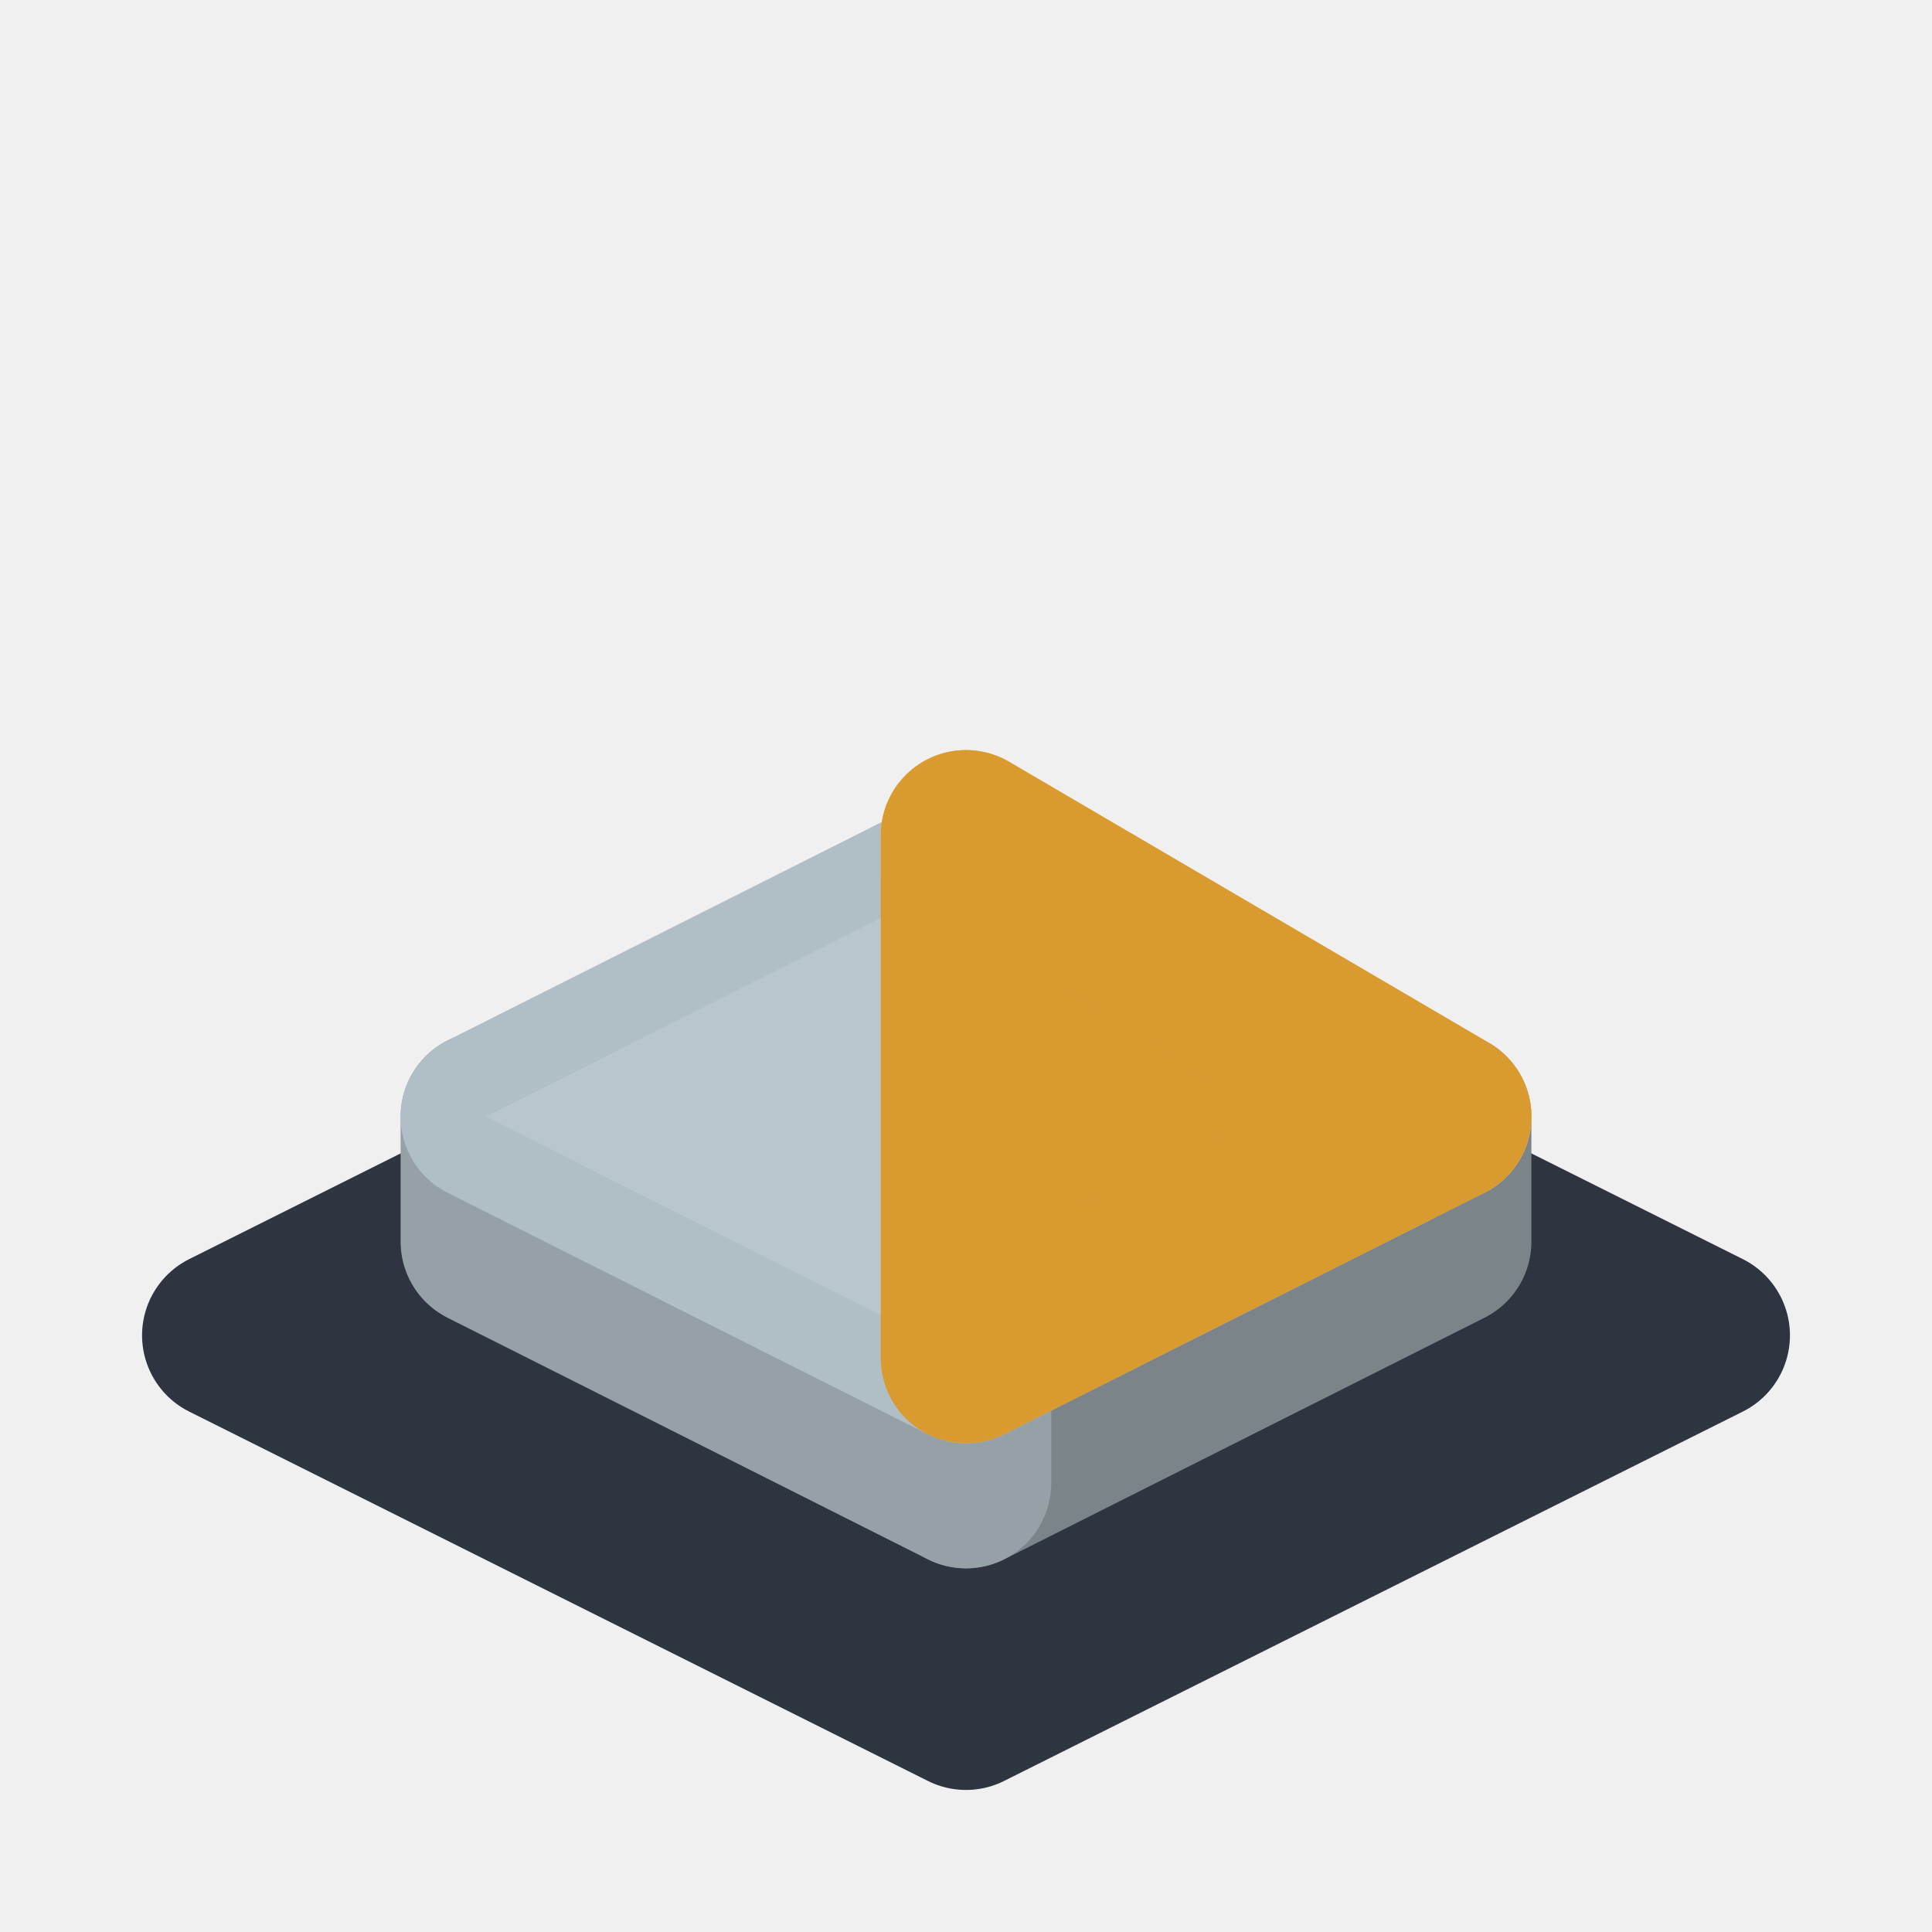
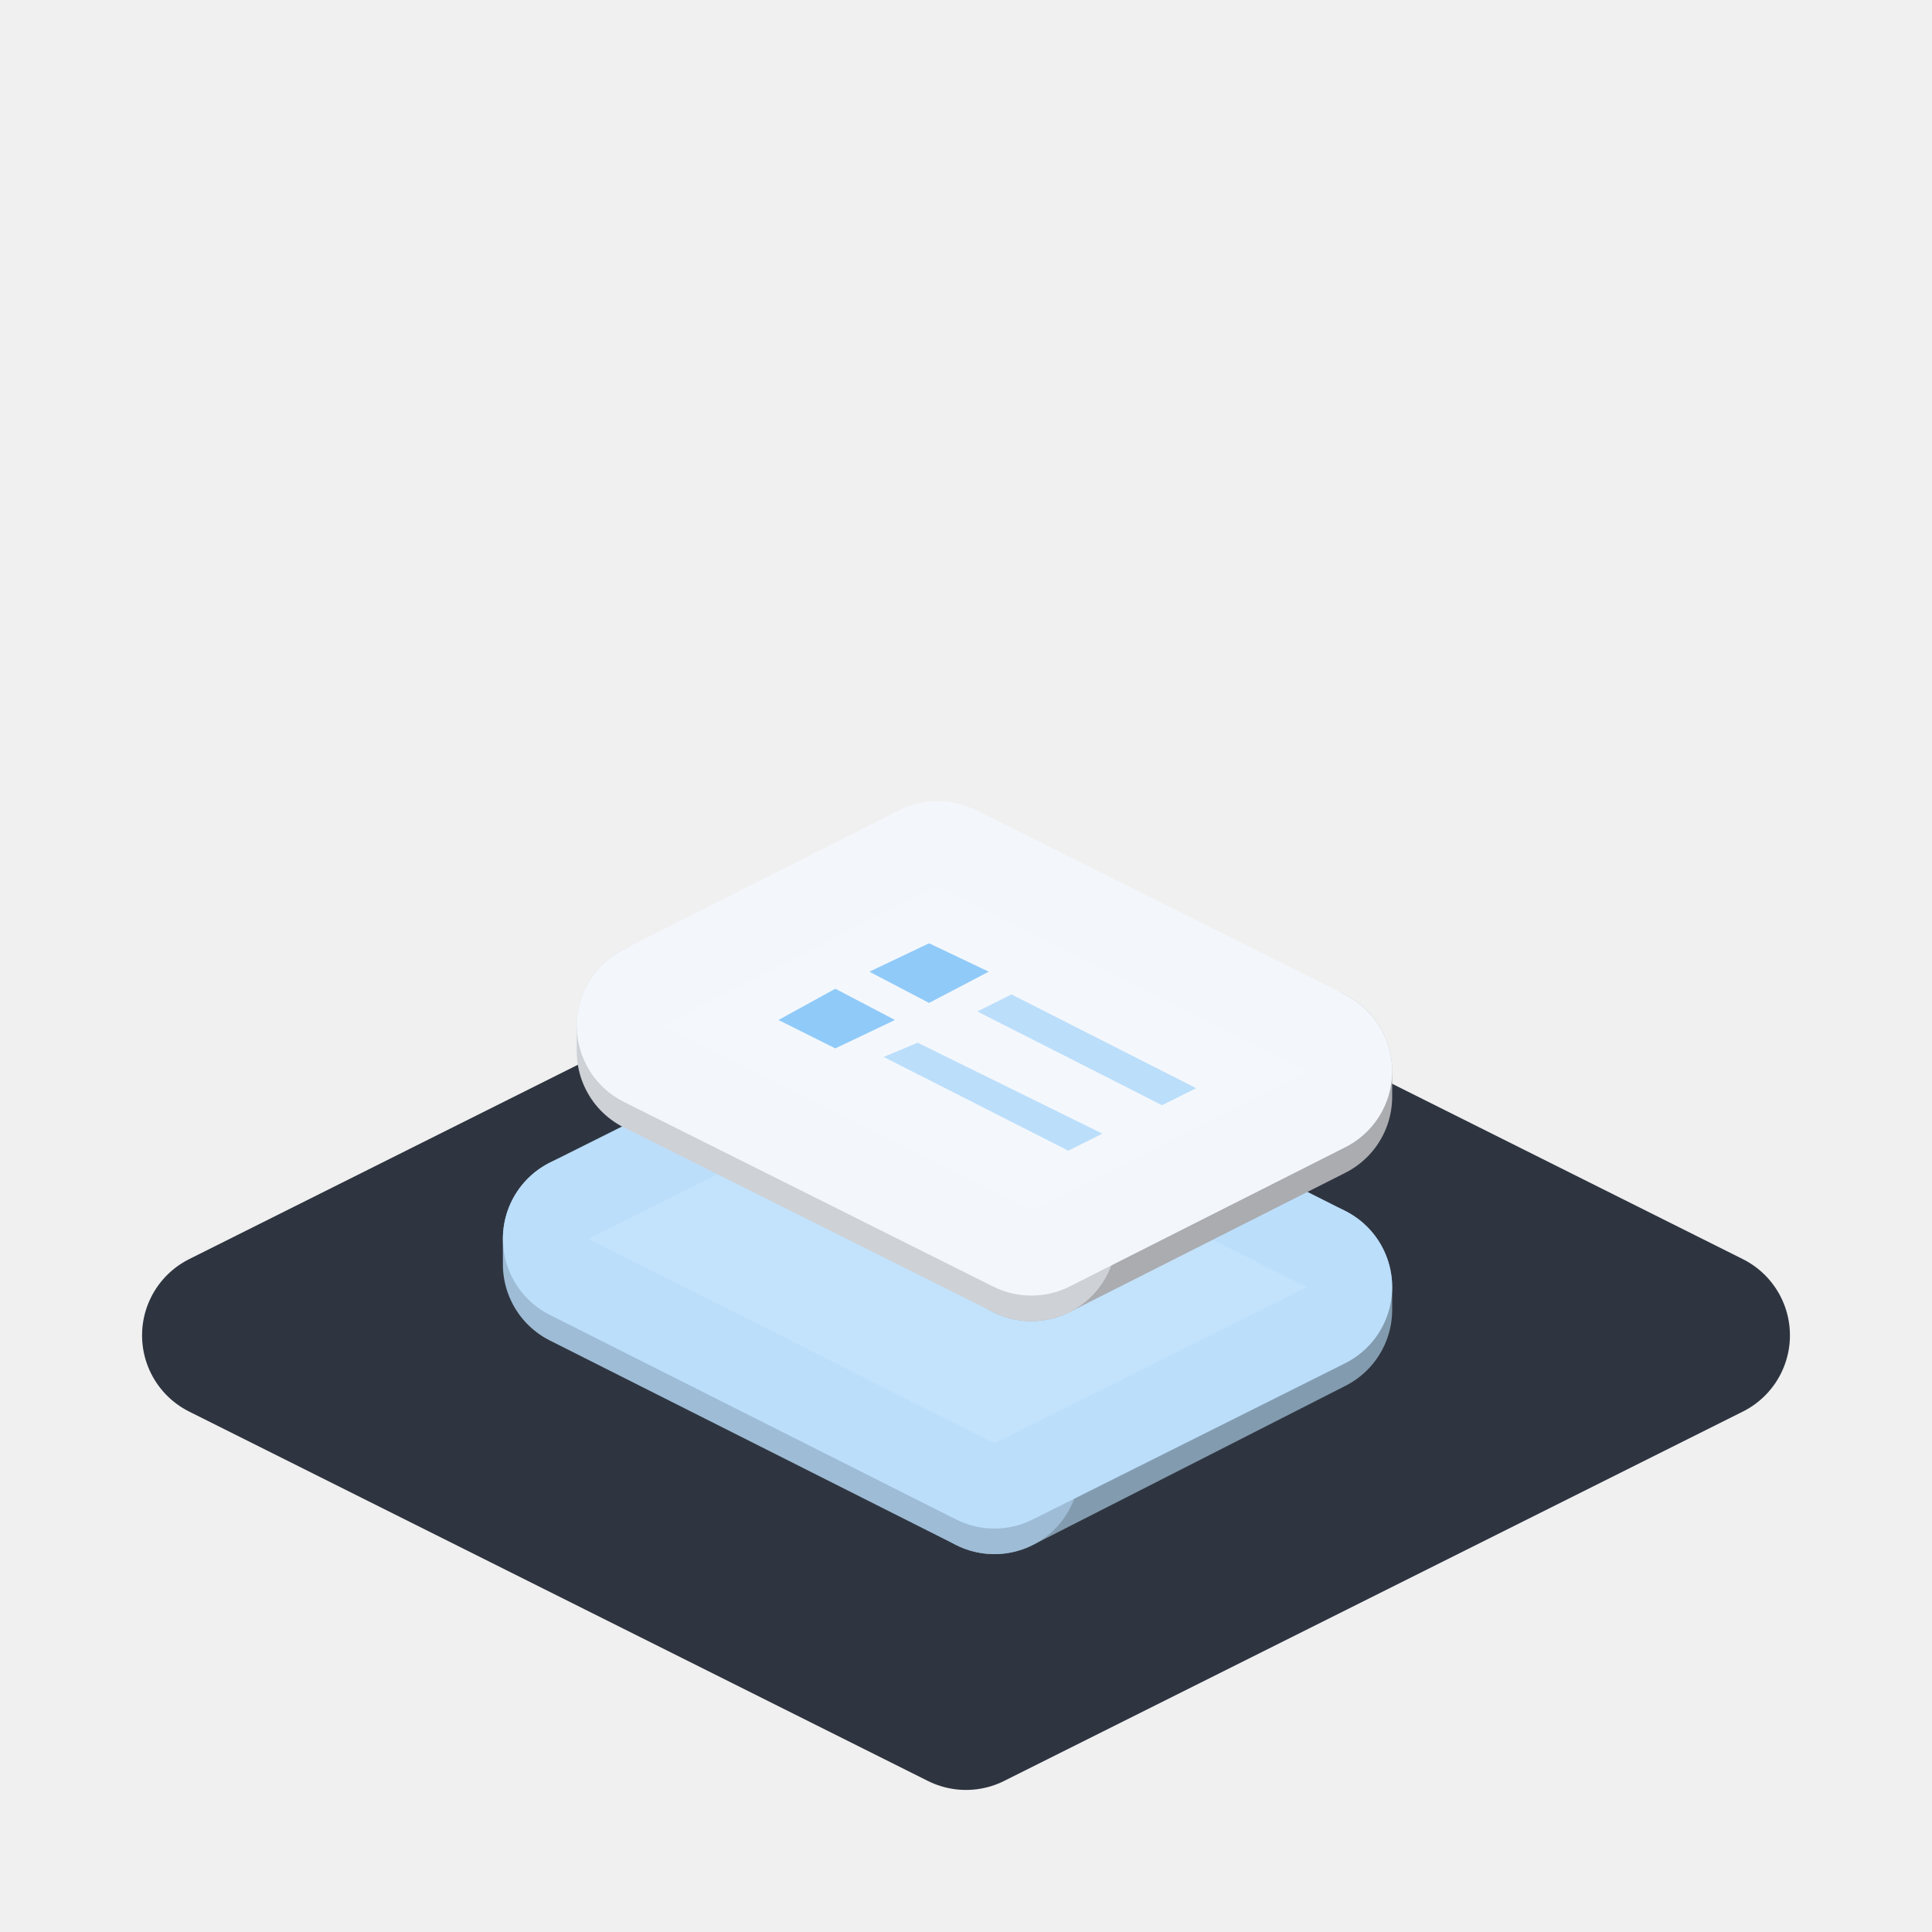
<svg xmlns="http://www.w3.org/2000/svg" width="68" height="68" viewBox="0 0 68 68" fill="none">
  <path d="M34.0 34.0 L60.0 47.0 L34.0 60.0 L8.0 47.0 Z" fill="#2F3540" stroke="#2F3540" stroke-width="6" stroke-linejoin="round" />
-   <path d="M50.9 43.7 L34.0 52.2 L34.0 47.8 L50.9 39.3 Z" fill="#7B8589" stroke="#7B8589" stroke-width="6" stroke-linejoin="round" />
-   <path d="M17.1 43.7 L34.0 52.2 L34.0 47.8 L17.1 39.3 Z" fill="#95A1A7" stroke="#95A1A7" stroke-width="6" stroke-linejoin="round" />
-   <path d="M34.0 30.8 L50.9 39.3 L34.0 47.8 L17.1 39.3 Z" fill="#B0BEC5" stroke="#B0BEC5" stroke-width="6" stroke-linejoin="round" />
-   <path d="M34.0 30.8 L50.9 39.3 L34.0 47.8 L17.1 39.3 Z" fill="#FFFFFF" fill-opacity=".12" />
-   <path d="M34.0 30.8 L50.9 39.3 L34.0 29.4 Z" fill="#F6BD60" stroke="#F6BD60" stroke-width="6" stroke-linejoin="round" />
-   <path d="M50.9 39.3 L34.0 47.8 L34.0 29.4 Z" fill="#D99A30" stroke="#D99A30" stroke-width="6" stroke-linejoin="round" />
+   <path d="M46.0 46.1 L35.0 51.7 L35.0 50.8 L46.0 45.3 Z" fill="#829BAF" stroke="#829BAF" stroke-width="6" stroke-linejoin="round" />
+   <path d="M20.7 44.5 L35.0 51.7 L35.0 50.8 L20.7 43.6 Z" fill="#9EBCD5" stroke="#9EBCD5" stroke-width="6" stroke-linejoin="round" />
+   <path d="M31.7 38.1 L46.0 45.3 L35.0 50.8 L20.7 43.6 Z" fill="#BBDEFB" stroke="#BBDEFB" stroke-width="6" stroke-linejoin="round" />
+   <path d="M31.7 38.1 L46.0 45.3 L35.0 50.8 L20.7 43.6 Z" fill="#FFFFFF" fill-opacity=".12" />
+   <path d="M46.0 38.6 L36.3 43.5 L36.3 42.6 L46.0 37.7 Z" fill="#AAACB0" stroke="#AAACB0" stroke-width="6" stroke-linejoin="round" />
+   <path d="M23.3 37.0 L36.3 43.5 L36.3 42.6 L23.3 36.1 Z" fill="#CED1D6" stroke="#CED1D6" stroke-width="6" stroke-linejoin="round" />
+   <path d="M33.0 31.2 L46.0 37.7 L36.3 42.6 L23.3 36.1 Z" fill="#F3F7FC" stroke="#F3F7FC" stroke-width="6" stroke-linejoin="round" />
+   <path d="M33.0 31.2 L46.0 37.7 L36.3 42.6 L23.3 36.1 Z" fill="#FFFFFF" fill-opacity=".12" />
+   <path d="M32.7 33.2 L34.8 34.2 L32.7 35.3 L30.6 34.2 Z" fill="#90CAF9" />
+   <path d="M35.6 35.0 L42.1 38.3 L40.9 38.9 L34.4 35.6 Z" fill="#BBDEFB" />
+   <path d="M29.4 34.8 L31.5 35.9 L29.4 36.9 L27.4 35.9 Z" fill="#90CAF9" />
+   <path d="M32.3 36.7 L38.8 39.9 L37.6 40.5 L31.1 37.2 Z" fill="#BBDEFB" />
</svg>
